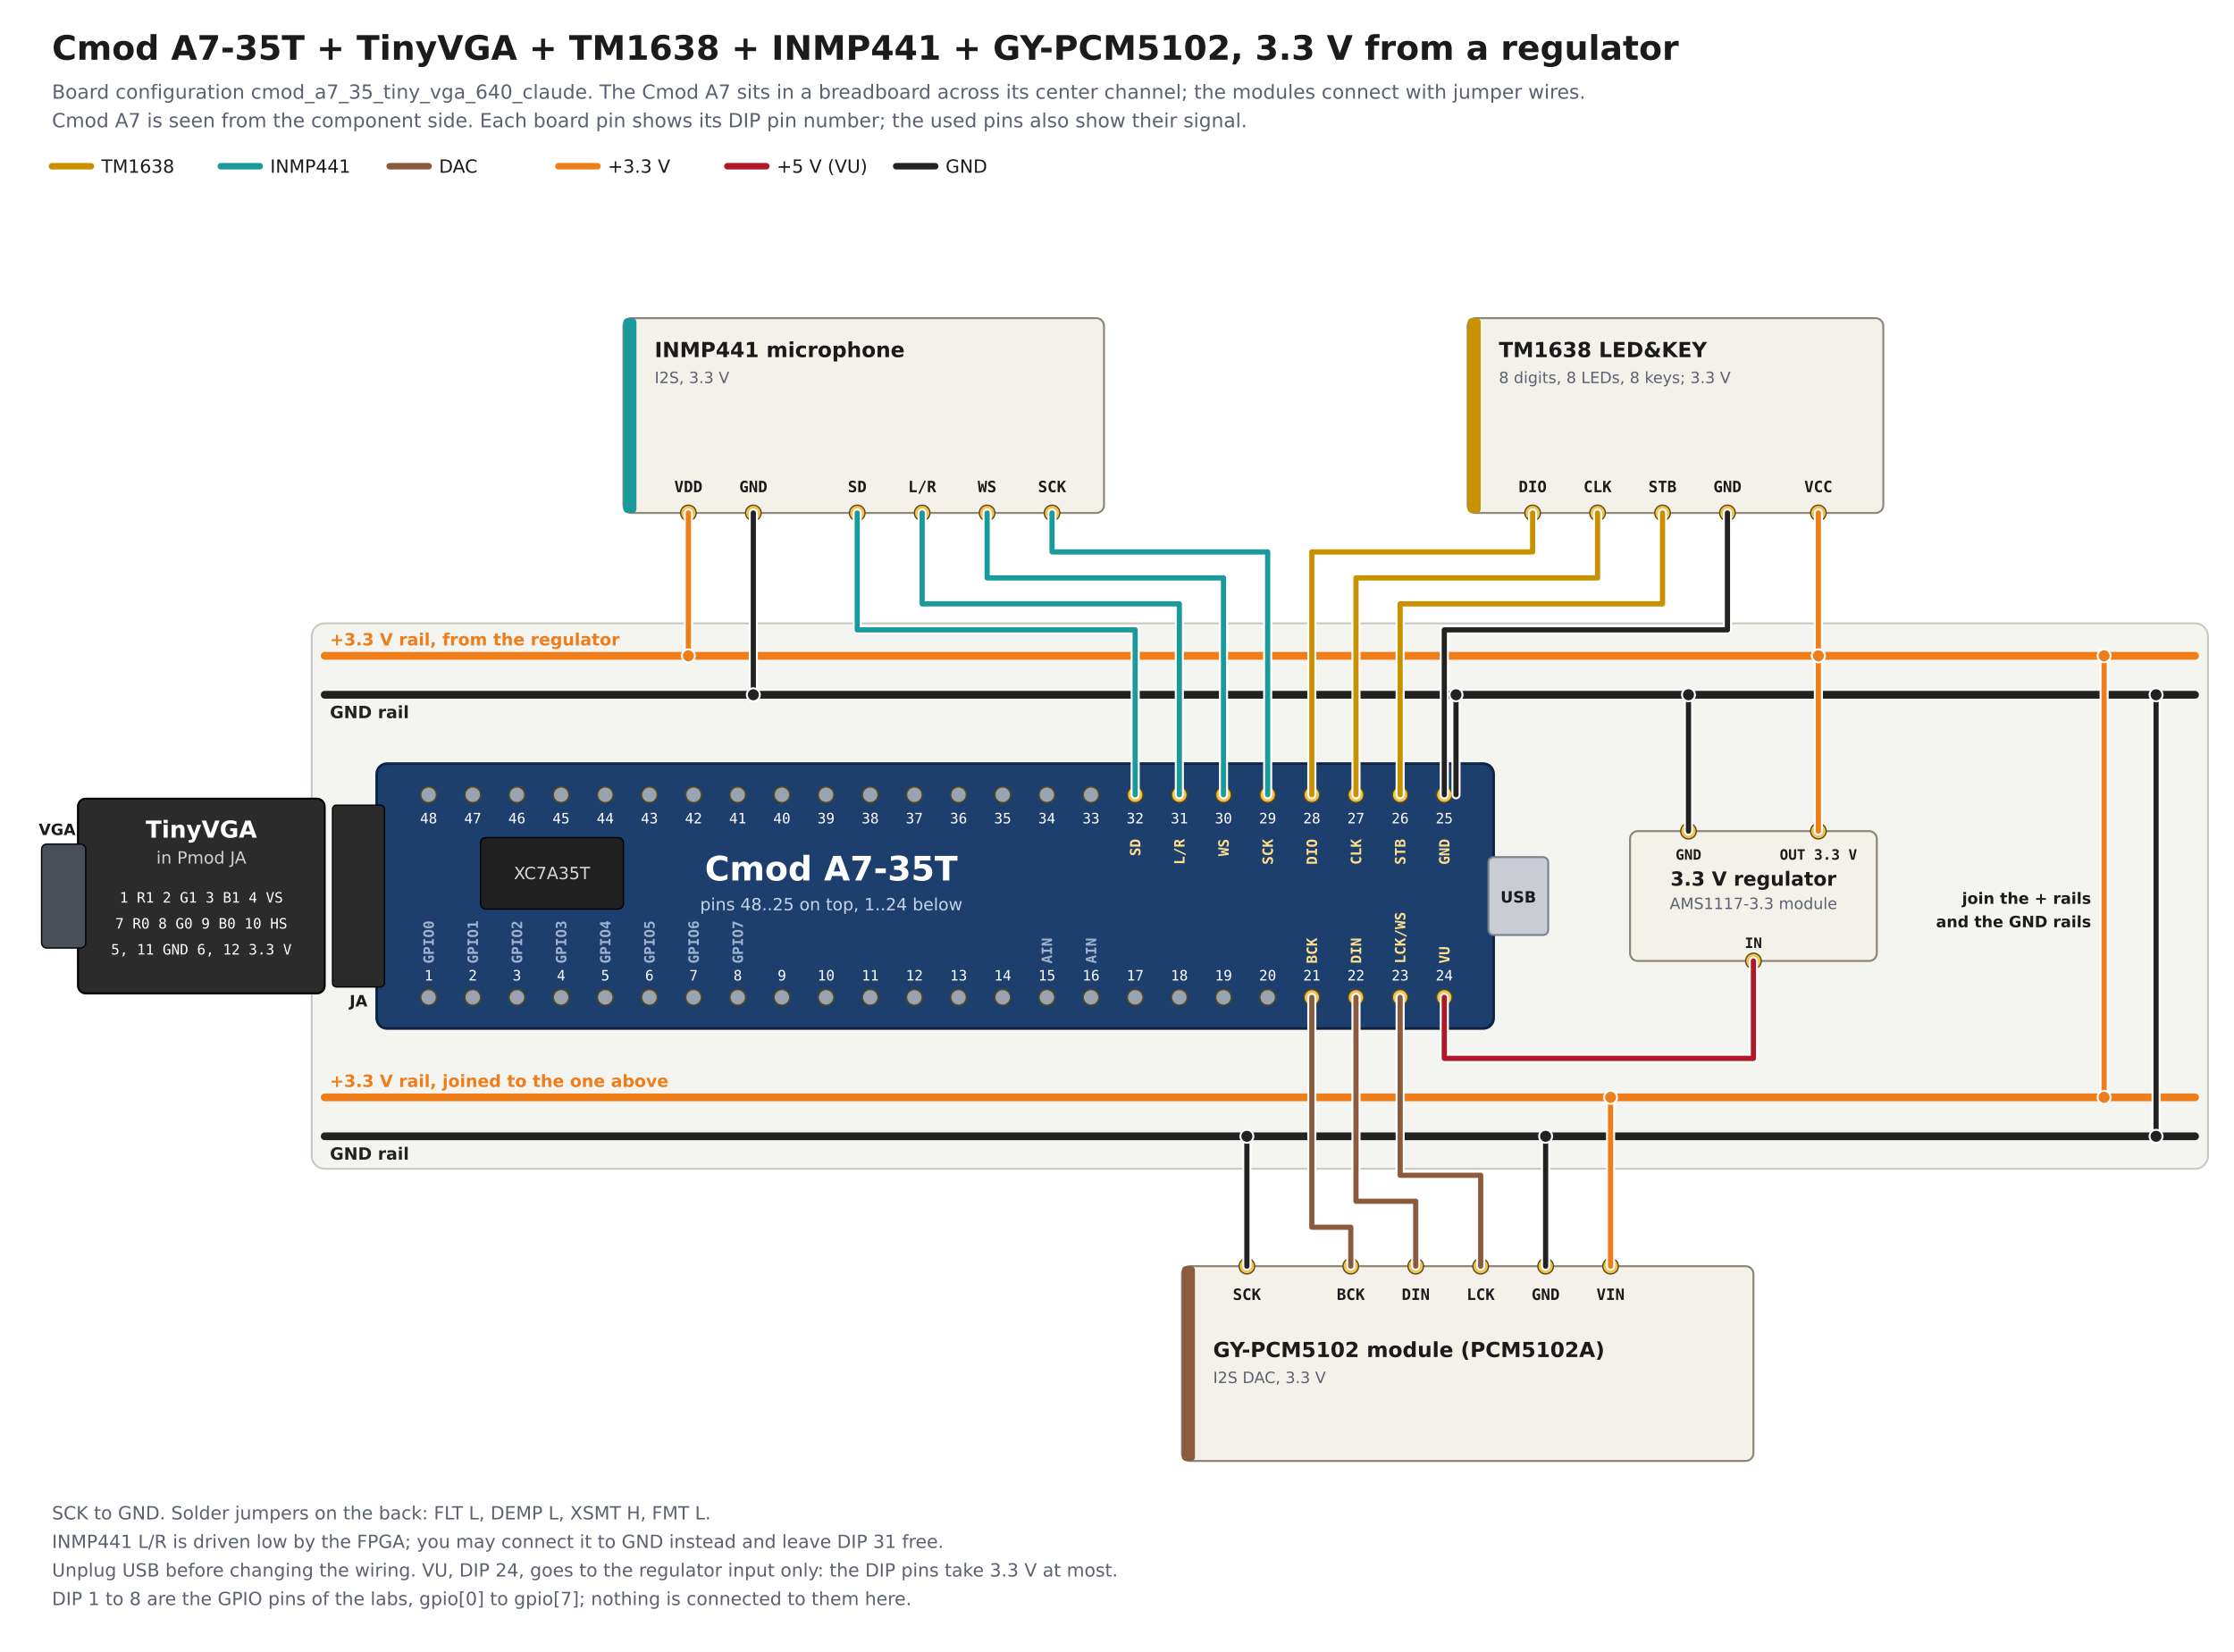
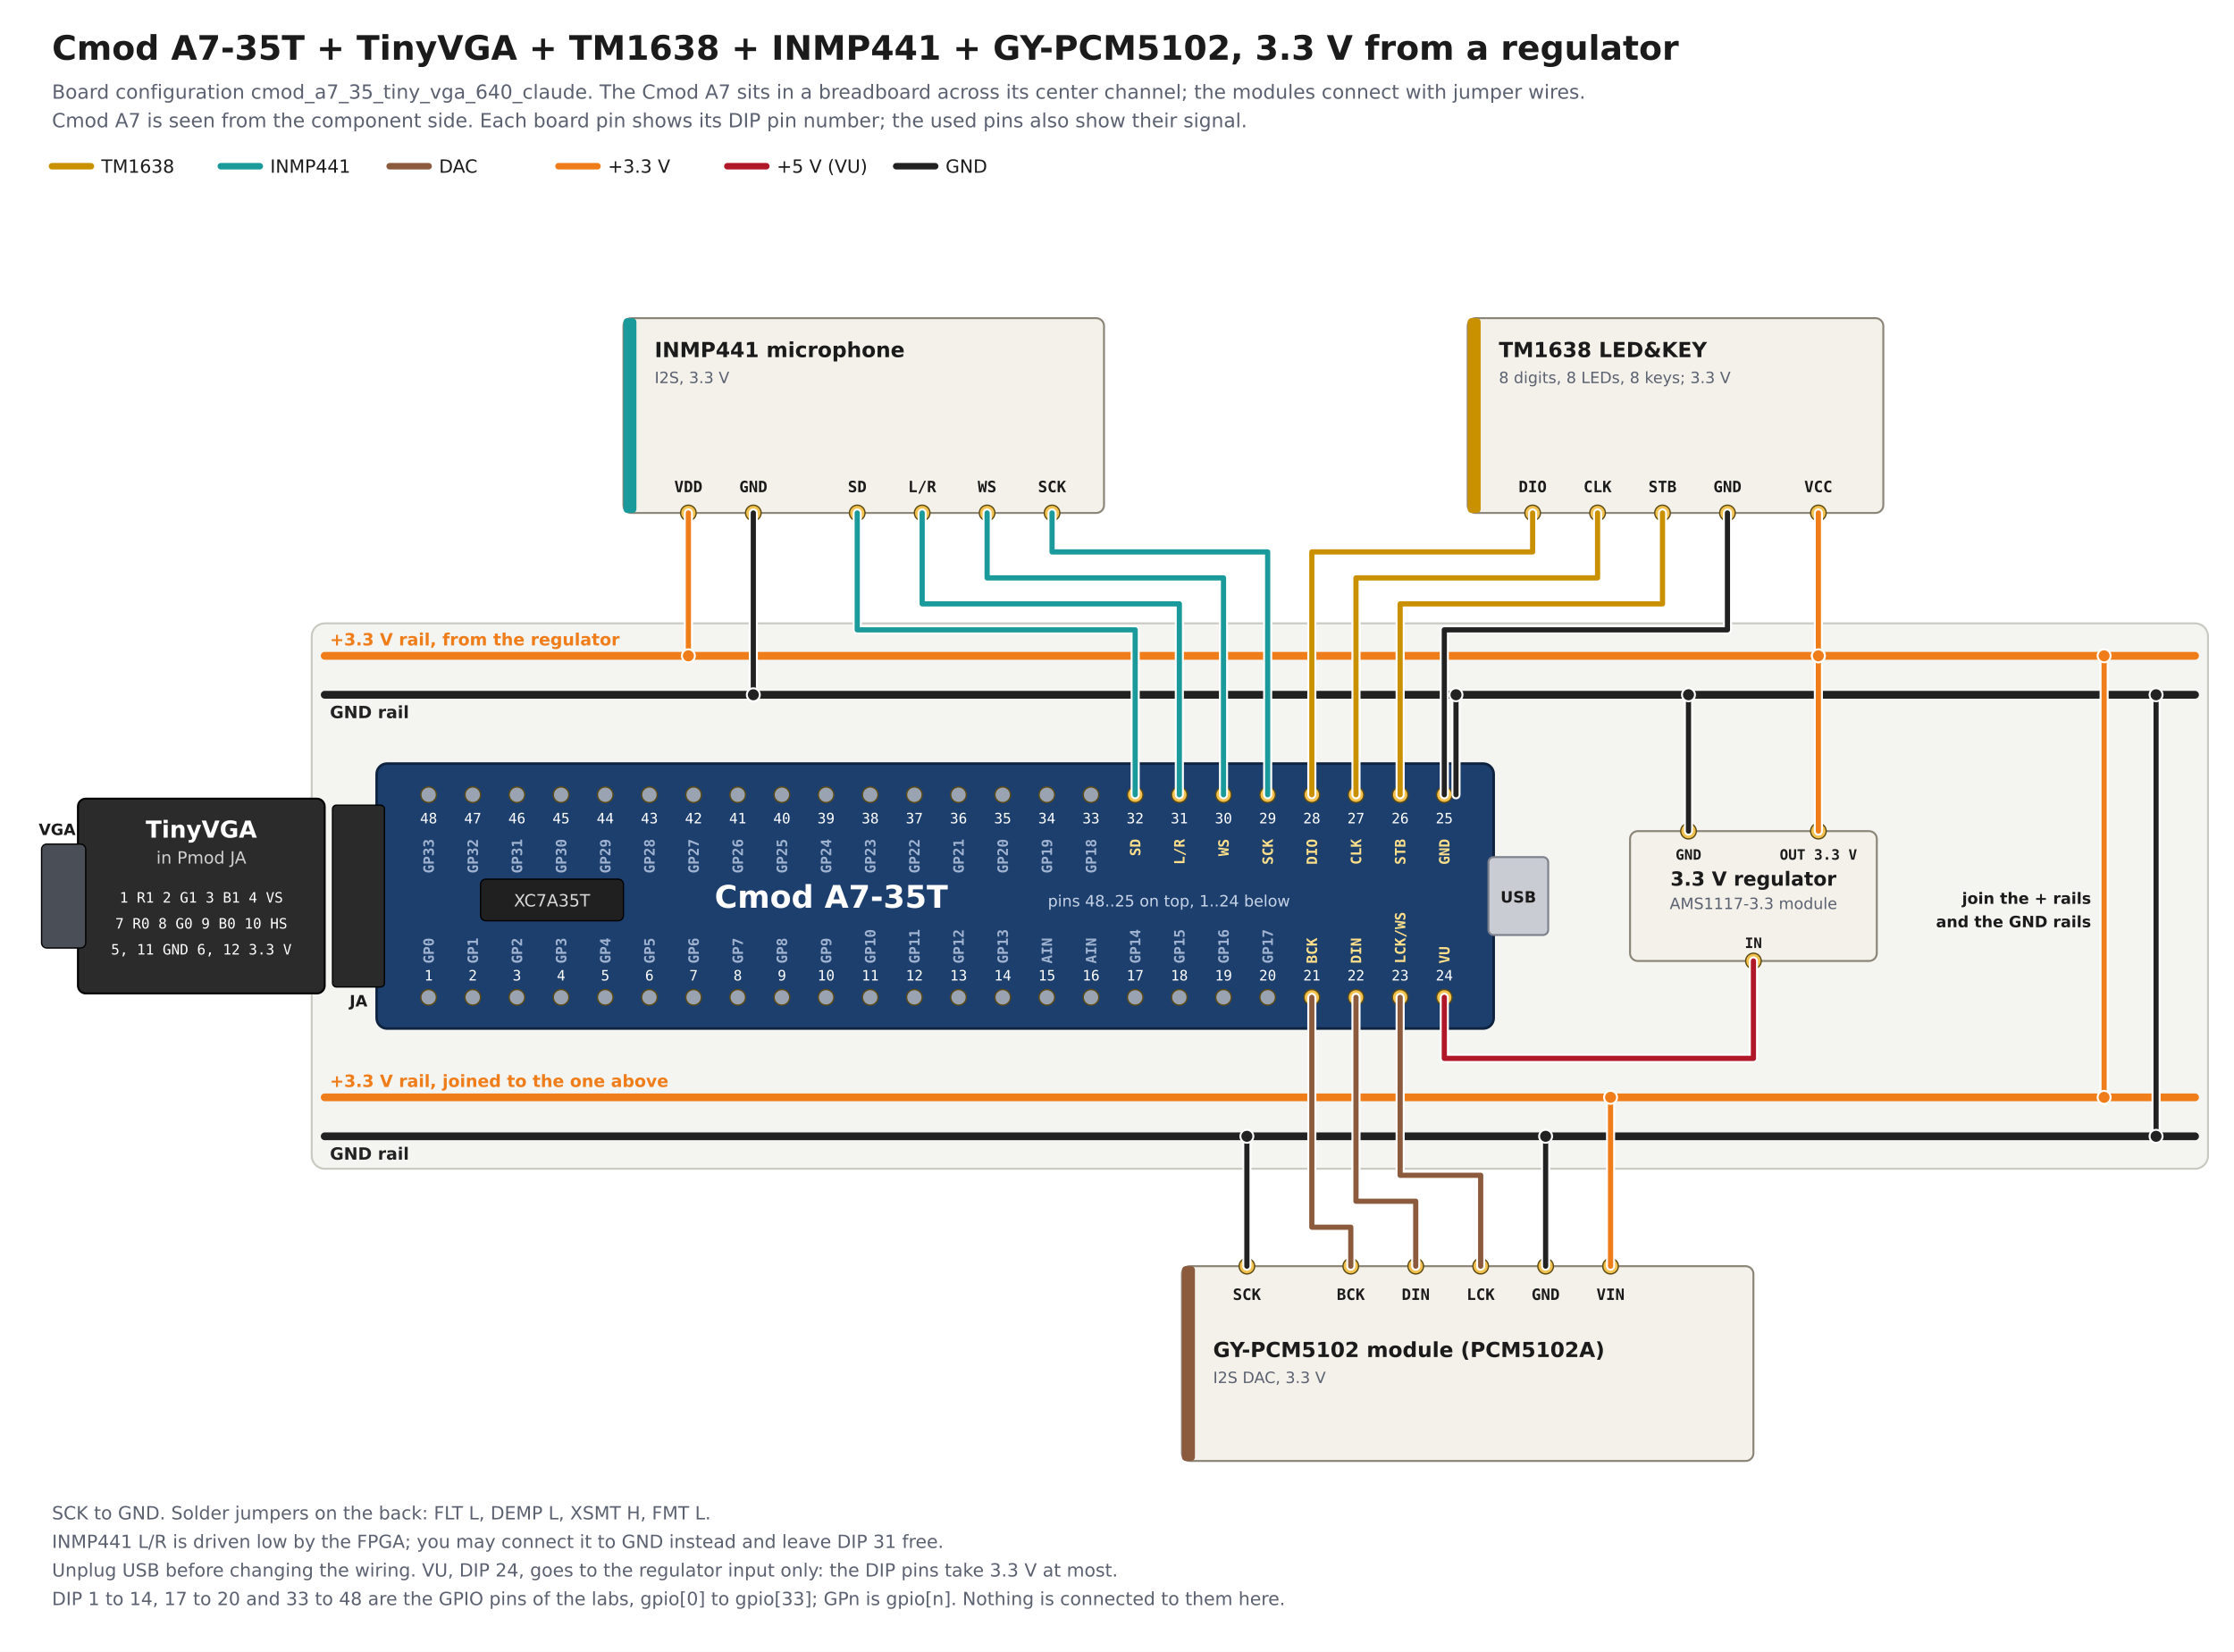
<svg xmlns="http://www.w3.org/2000/svg" width="1720" height="1272" viewBox="0 0 1720 1272">
  <rect width="1720" height="1272" fill="#ffffff" />
  <text x="40" y="46" font-family="DejaVu Sans, Liberation Sans, Arial, sans-serif" font-size="26" font-weight="bold" fill="#1b1b1b" text-anchor="start">Cmod A7-35T + TinyVGA + TM1638 + INMP441 + GY-PCM5102, 3.3 V from a regulator</text>
  <text x="40" y="76" font-family="DejaVu Sans, Liberation Sans, Arial, sans-serif" font-size="15" font-weight="normal" fill="#5b6170" text-anchor="start">Board configuration cmod_a7_35_tiny_vga_640_claude. The Cmod A7 sits in a breadboard across its center channel; the modules connect with jumper wires.</text>
  <text x="40" y="98" font-family="DejaVu Sans, Liberation Sans, Arial, sans-serif" font-size="15" font-weight="normal" fill="#5b6170" text-anchor="start">Cmod A7 is seen from the component side. Each board pin shows its DIP pin number; the used pins also show their signal.</text>
  <line x1="40" y1="128" x2="70" y2="128" stroke="#c99100" stroke-width="5" stroke-linecap="round" />
  <text x="78" y="133" font-family="DejaVu Sans, Liberation Sans, Arial, sans-serif" font-size="14" font-weight="normal" fill="#1b1b1b" text-anchor="start">TM1638</text>
  <line x1="170" y1="128" x2="200" y2="128" stroke="#1a9a9a" stroke-width="5" stroke-linecap="round" />
  <text x="208" y="133" font-family="DejaVu Sans, Liberation Sans, Arial, sans-serif" font-size="14" font-weight="normal" fill="#1b1b1b" text-anchor="start">INMP441</text>
  <line x1="300" y1="128" x2="330" y2="128" stroke="#8c5a3c" stroke-width="5" stroke-linecap="round" />
  <text x="338" y="133" font-family="DejaVu Sans, Liberation Sans, Arial, sans-serif" font-size="14" font-weight="normal" fill="#1b1b1b" text-anchor="start">DAC</text>
  <line x1="430" y1="128" x2="460" y2="128" stroke="#ef7d1a" stroke-width="5" stroke-linecap="round" />
  <text x="468" y="133" font-family="DejaVu Sans, Liberation Sans, Arial, sans-serif" font-size="14" font-weight="normal" fill="#1b1b1b" text-anchor="start">+3.3 V</text>
  <line x1="560" y1="128" x2="590" y2="128" stroke="#b0182a" stroke-width="5" stroke-linecap="round" />
  <text x="598" y="133" font-family="DejaVu Sans, Liberation Sans, Arial, sans-serif" font-size="14" font-weight="normal" fill="#1b1b1b" text-anchor="start">+5 V (VU)</text>
  <line x1="690" y1="128" x2="720" y2="128" stroke="#222222" stroke-width="5" stroke-linecap="round" />
  <text x="728" y="133" font-family="DejaVu Sans, Liberation Sans, Arial, sans-serif" font-size="14" font-weight="normal" fill="#1b1b1b" text-anchor="start">GND</text>
  <g transform="translate(0 0)">
    <rect x="240" y="480" width="1460" height="420" rx="10" fill="#f4f4f1" stroke="#c9c9c2" stroke-width="1.5" />
    <text x="254" y="497" font-family="DejaVu Sans, Liberation Sans, Arial, sans-serif" font-size="13" font-weight="bold" fill="#ef7d1a" text-anchor="start">+3.3 V rail, from the regulator</text>
    <text x="254" y="553" font-family="DejaVu Sans, Liberation Sans, Arial, sans-serif" font-size="13" font-weight="bold" fill="#222222" text-anchor="start">GND rail</text>
    <text x="254" y="837" font-family="DejaVu Sans, Liberation Sans, Arial, sans-serif" font-size="13" font-weight="bold" fill="#ef7d1a" text-anchor="start">+3.3 V rail, joined to the one above</text>
    <text x="254" y="893" font-family="DejaVu Sans, Liberation Sans, Arial, sans-serif" font-size="13" font-weight="bold" fill="#222222" text-anchor="start">GND rail</text>
    <line x1="250" y1="505" x2="1690" y2="505" stroke="#ef7d1a" stroke-width="6" stroke-linecap="round" />
    <line x1="250" y1="535" x2="1690" y2="535" stroke="#222222" stroke-width="6" stroke-linecap="round" />
    <line x1="250" y1="845" x2="1690" y2="845" stroke="#ef7d1a" stroke-width="6" stroke-linecap="round" />
    <line x1="250" y1="875" x2="1690" y2="875" stroke="#222222" stroke-width="6" stroke-linecap="round" />
    <rect x="290" y="588" width="860" height="204" rx="8" fill="#1d3f6e" stroke="#0e2340" stroke-width="2" />
    <rect x="1146" y="660" width="46" height="60" rx="4" fill="#c9ccd2" stroke="#7d828c" stroke-width="1.5" />
    <text x="1169" y="695" font-family="DejaVu Sans, Liberation Sans, Arial, sans-serif" font-size="12" font-weight="bold" fill="#1b1b1b" text-anchor="middle">USB</text>
-     <rect x="370" y="645" width="110" height="55" rx="4" fill="#202020" stroke="#000000" stroke-width="1" />
-     <text x="425" y="677" font-family="DejaVu Sans, Liberation Sans, Arial, sans-serif" font-size="13" font-weight="normal" fill="#d8d8d8" text-anchor="middle">XC7A35T</text>
-     <text x="640" y="678" font-family="DejaVu Sans, Liberation Sans, Arial, sans-serif" font-size="26" font-weight="bold" fill="#ffffff" text-anchor="middle">Cmod A7-35T</text>
-     <text x="640" y="701" font-family="DejaVu Sans, Liberation Sans, Arial, sans-serif" font-size="13" font-weight="normal" fill="#c7d3e6" text-anchor="middle">pins 48..25 on top, 1..24 below</text>
+     <rect x="370" y="677" width="110" height="32" rx="4" fill="#202020" stroke="#000000" stroke-width="1" />
+     <text x="425" y="698" font-family="DejaVu Sans, Liberation Sans, Arial, sans-serif" font-size="13" font-weight="normal" fill="#d8d8d8" text-anchor="middle">XC7A35T</text>
+     <text x="640" y="699" font-family="DejaVu Sans, Liberation Sans, Arial, sans-serif" font-size="24" font-weight="bold" fill="#ffffff" text-anchor="middle">Cmod A7-35T</text>
+     <text x="900" y="698" font-family="DejaVu Sans, Liberation Sans, Arial, sans-serif" font-size="12" font-weight="normal" fill="#c7d3e6" text-anchor="middle">pins 48..25 on top, 1..24 below</text>
    <circle cx="330" cy="768" r="6" fill="#9aa3b2" stroke="#5c4a12" stroke-width="1" />
    <text x="330" y="755" font-family="DejaVu Sans Mono, Liberation Mono, monospace" font-size="11" font-weight="normal" fill="#ffffff" text-anchor="middle">1</text>
-     <text x="334" y="742" font-family="DejaVu Sans Mono, Liberation Mono, monospace" font-size="11" font-weight="bold" fill="#9fb2cf" text-anchor="start" transform="rotate(-90 334 742)">GPIO0</text>
+     <text x="334" y="742" font-family="DejaVu Sans Mono, Liberation Mono, monospace" font-size="11" font-weight="bold" fill="#9fb2cf" text-anchor="start" transform="rotate(-90 334 742)">GP0</text>
    <circle cx="364" cy="768" r="6" fill="#9aa3b2" stroke="#5c4a12" stroke-width="1" />
    <text x="364" y="755" font-family="DejaVu Sans Mono, Liberation Mono, monospace" font-size="11" font-weight="normal" fill="#ffffff" text-anchor="middle">2</text>
-     <text x="368" y="742" font-family="DejaVu Sans Mono, Liberation Mono, monospace" font-size="11" font-weight="bold" fill="#9fb2cf" text-anchor="start" transform="rotate(-90 368 742)">GPIO1</text>
+     <text x="368" y="742" font-family="DejaVu Sans Mono, Liberation Mono, monospace" font-size="11" font-weight="bold" fill="#9fb2cf" text-anchor="start" transform="rotate(-90 368 742)">GP1</text>
    <circle cx="398" cy="768" r="6" fill="#9aa3b2" stroke="#5c4a12" stroke-width="1" />
    <text x="398" y="755" font-family="DejaVu Sans Mono, Liberation Mono, monospace" font-size="11" font-weight="normal" fill="#ffffff" text-anchor="middle">3</text>
-     <text x="402" y="742" font-family="DejaVu Sans Mono, Liberation Mono, monospace" font-size="11" font-weight="bold" fill="#9fb2cf" text-anchor="start" transform="rotate(-90 402 742)">GPIO2</text>
+     <text x="402" y="742" font-family="DejaVu Sans Mono, Liberation Mono, monospace" font-size="11" font-weight="bold" fill="#9fb2cf" text-anchor="start" transform="rotate(-90 402 742)">GP2</text>
    <circle cx="432" cy="768" r="6" fill="#9aa3b2" stroke="#5c4a12" stroke-width="1" />
    <text x="432" y="755" font-family="DejaVu Sans Mono, Liberation Mono, monospace" font-size="11" font-weight="normal" fill="#ffffff" text-anchor="middle">4</text>
-     <text x="436" y="742" font-family="DejaVu Sans Mono, Liberation Mono, monospace" font-size="11" font-weight="bold" fill="#9fb2cf" text-anchor="start" transform="rotate(-90 436 742)">GPIO3</text>
+     <text x="436" y="742" font-family="DejaVu Sans Mono, Liberation Mono, monospace" font-size="11" font-weight="bold" fill="#9fb2cf" text-anchor="start" transform="rotate(-90 436 742)">GP3</text>
    <circle cx="466" cy="768" r="6" fill="#9aa3b2" stroke="#5c4a12" stroke-width="1" />
    <text x="466" y="755" font-family="DejaVu Sans Mono, Liberation Mono, monospace" font-size="11" font-weight="normal" fill="#ffffff" text-anchor="middle">5</text>
-     <text x="470" y="742" font-family="DejaVu Sans Mono, Liberation Mono, monospace" font-size="11" font-weight="bold" fill="#9fb2cf" text-anchor="start" transform="rotate(-90 470 742)">GPIO4</text>
+     <text x="470" y="742" font-family="DejaVu Sans Mono, Liberation Mono, monospace" font-size="11" font-weight="bold" fill="#9fb2cf" text-anchor="start" transform="rotate(-90 470 742)">GP4</text>
    <circle cx="500" cy="768" r="6" fill="#9aa3b2" stroke="#5c4a12" stroke-width="1" />
    <text x="500" y="755" font-family="DejaVu Sans Mono, Liberation Mono, monospace" font-size="11" font-weight="normal" fill="#ffffff" text-anchor="middle">6</text>
-     <text x="504" y="742" font-family="DejaVu Sans Mono, Liberation Mono, monospace" font-size="11" font-weight="bold" fill="#9fb2cf" text-anchor="start" transform="rotate(-90 504 742)">GPIO5</text>
+     <text x="504" y="742" font-family="DejaVu Sans Mono, Liberation Mono, monospace" font-size="11" font-weight="bold" fill="#9fb2cf" text-anchor="start" transform="rotate(-90 504 742)">GP5</text>
    <circle cx="534" cy="768" r="6" fill="#9aa3b2" stroke="#5c4a12" stroke-width="1" />
    <text x="534" y="755" font-family="DejaVu Sans Mono, Liberation Mono, monospace" font-size="11" font-weight="normal" fill="#ffffff" text-anchor="middle">7</text>
-     <text x="538" y="742" font-family="DejaVu Sans Mono, Liberation Mono, monospace" font-size="11" font-weight="bold" fill="#9fb2cf" text-anchor="start" transform="rotate(-90 538 742)">GPIO6</text>
+     <text x="538" y="742" font-family="DejaVu Sans Mono, Liberation Mono, monospace" font-size="11" font-weight="bold" fill="#9fb2cf" text-anchor="start" transform="rotate(-90 538 742)">GP6</text>
    <circle cx="568" cy="768" r="6" fill="#9aa3b2" stroke="#5c4a12" stroke-width="1" />
    <text x="568" y="755" font-family="DejaVu Sans Mono, Liberation Mono, monospace" font-size="11" font-weight="normal" fill="#ffffff" text-anchor="middle">8</text>
-     <text x="572" y="742" font-family="DejaVu Sans Mono, Liberation Mono, monospace" font-size="11" font-weight="bold" fill="#9fb2cf" text-anchor="start" transform="rotate(-90 572 742)">GPIO7</text>
+     <text x="572" y="742" font-family="DejaVu Sans Mono, Liberation Mono, monospace" font-size="11" font-weight="bold" fill="#9fb2cf" text-anchor="start" transform="rotate(-90 572 742)">GP7</text>
    <circle cx="602" cy="768" r="6" fill="#9aa3b2" stroke="#5c4a12" stroke-width="1" />
    <text x="602" y="755" font-family="DejaVu Sans Mono, Liberation Mono, monospace" font-size="11" font-weight="normal" fill="#ffffff" text-anchor="middle">9</text>
+     <text x="606" y="742" font-family="DejaVu Sans Mono, Liberation Mono, monospace" font-size="11" font-weight="bold" fill="#9fb2cf" text-anchor="start" transform="rotate(-90 606 742)">GP8</text>
    <circle cx="636" cy="768" r="6" fill="#9aa3b2" stroke="#5c4a12" stroke-width="1" />
    <text x="636" y="755" font-family="DejaVu Sans Mono, Liberation Mono, monospace" font-size="11" font-weight="normal" fill="#ffffff" text-anchor="middle">10</text>
+     <text x="640" y="742" font-family="DejaVu Sans Mono, Liberation Mono, monospace" font-size="11" font-weight="bold" fill="#9fb2cf" text-anchor="start" transform="rotate(-90 640 742)">GP9</text>
    <circle cx="670" cy="768" r="6" fill="#9aa3b2" stroke="#5c4a12" stroke-width="1" />
    <text x="670" y="755" font-family="DejaVu Sans Mono, Liberation Mono, monospace" font-size="11" font-weight="normal" fill="#ffffff" text-anchor="middle">11</text>
+     <text x="674" y="742" font-family="DejaVu Sans Mono, Liberation Mono, monospace" font-size="11" font-weight="bold" fill="#9fb2cf" text-anchor="start" transform="rotate(-90 674 742)">GP10</text>
    <circle cx="704" cy="768" r="6" fill="#9aa3b2" stroke="#5c4a12" stroke-width="1" />
    <text x="704" y="755" font-family="DejaVu Sans Mono, Liberation Mono, monospace" font-size="11" font-weight="normal" fill="#ffffff" text-anchor="middle">12</text>
+     <text x="708" y="742" font-family="DejaVu Sans Mono, Liberation Mono, monospace" font-size="11" font-weight="bold" fill="#9fb2cf" text-anchor="start" transform="rotate(-90 708 742)">GP11</text>
    <circle cx="738" cy="768" r="6" fill="#9aa3b2" stroke="#5c4a12" stroke-width="1" />
    <text x="738" y="755" font-family="DejaVu Sans Mono, Liberation Mono, monospace" font-size="11" font-weight="normal" fill="#ffffff" text-anchor="middle">13</text>
+     <text x="742" y="742" font-family="DejaVu Sans Mono, Liberation Mono, monospace" font-size="11" font-weight="bold" fill="#9fb2cf" text-anchor="start" transform="rotate(-90 742 742)">GP12</text>
    <circle cx="772" cy="768" r="6" fill="#9aa3b2" stroke="#5c4a12" stroke-width="1" />
    <text x="772" y="755" font-family="DejaVu Sans Mono, Liberation Mono, monospace" font-size="11" font-weight="normal" fill="#ffffff" text-anchor="middle">14</text>
+     <text x="776" y="742" font-family="DejaVu Sans Mono, Liberation Mono, monospace" font-size="11" font-weight="bold" fill="#9fb2cf" text-anchor="start" transform="rotate(-90 776 742)">GP13</text>
    <circle cx="806" cy="768" r="6" fill="#9aa3b2" stroke="#5c4a12" stroke-width="1" />
    <text x="806" y="755" font-family="DejaVu Sans Mono, Liberation Mono, monospace" font-size="11" font-weight="normal" fill="#ffffff" text-anchor="middle">15</text>
    <text x="810" y="742" font-family="DejaVu Sans Mono, Liberation Mono, monospace" font-size="11" font-weight="bold" fill="#9fb2cf" text-anchor="start" transform="rotate(-90 810 742)">AIN</text>
    <circle cx="840" cy="768" r="6" fill="#9aa3b2" stroke="#5c4a12" stroke-width="1" />
    <text x="840" y="755" font-family="DejaVu Sans Mono, Liberation Mono, monospace" font-size="11" font-weight="normal" fill="#ffffff" text-anchor="middle">16</text>
    <text x="844" y="742" font-family="DejaVu Sans Mono, Liberation Mono, monospace" font-size="11" font-weight="bold" fill="#9fb2cf" text-anchor="start" transform="rotate(-90 844 742)">AIN</text>
    <circle cx="874" cy="768" r="6" fill="#9aa3b2" stroke="#5c4a12" stroke-width="1" />
    <text x="874" y="755" font-family="DejaVu Sans Mono, Liberation Mono, monospace" font-size="11" font-weight="normal" fill="#ffffff" text-anchor="middle">17</text>
+     <text x="878" y="742" font-family="DejaVu Sans Mono, Liberation Mono, monospace" font-size="11" font-weight="bold" fill="#9fb2cf" text-anchor="start" transform="rotate(-90 878 742)">GP14</text>
    <circle cx="908" cy="768" r="6" fill="#9aa3b2" stroke="#5c4a12" stroke-width="1" />
    <text x="908" y="755" font-family="DejaVu Sans Mono, Liberation Mono, monospace" font-size="11" font-weight="normal" fill="#ffffff" text-anchor="middle">18</text>
+     <text x="912" y="742" font-family="DejaVu Sans Mono, Liberation Mono, monospace" font-size="11" font-weight="bold" fill="#9fb2cf" text-anchor="start" transform="rotate(-90 912 742)">GP15</text>
    <circle cx="942" cy="768" r="6" fill="#9aa3b2" stroke="#5c4a12" stroke-width="1" />
    <text x="942" y="755" font-family="DejaVu Sans Mono, Liberation Mono, monospace" font-size="11" font-weight="normal" fill="#ffffff" text-anchor="middle">19</text>
+     <text x="946" y="742" font-family="DejaVu Sans Mono, Liberation Mono, monospace" font-size="11" font-weight="bold" fill="#9fb2cf" text-anchor="start" transform="rotate(-90 946 742)">GP16</text>
    <circle cx="976" cy="768" r="6" fill="#9aa3b2" stroke="#5c4a12" stroke-width="1" />
    <text x="976" y="755" font-family="DejaVu Sans Mono, Liberation Mono, monospace" font-size="11" font-weight="normal" fill="#ffffff" text-anchor="middle">20</text>
+     <text x="980" y="742" font-family="DejaVu Sans Mono, Liberation Mono, monospace" font-size="11" font-weight="bold" fill="#9fb2cf" text-anchor="start" transform="rotate(-90 980 742)">GP17</text>
    <circle cx="1010" cy="768" r="6" fill="#f2c14e" stroke="#5c4a12" stroke-width="1" />
    <text x="1010" y="755" font-family="DejaVu Sans Mono, Liberation Mono, monospace" font-size="11" font-weight="normal" fill="#ffffff" text-anchor="middle">21</text>
    <text x="1014" y="742" font-family="DejaVu Sans Mono, Liberation Mono, monospace" font-size="11" font-weight="bold" fill="#ffe08a" text-anchor="start" transform="rotate(-90 1014 742)">BCK</text>
    <circle cx="1044" cy="768" r="6" fill="#f2c14e" stroke="#5c4a12" stroke-width="1" />
    <text x="1044" y="755" font-family="DejaVu Sans Mono, Liberation Mono, monospace" font-size="11" font-weight="normal" fill="#ffffff" text-anchor="middle">22</text>
    <text x="1048" y="742" font-family="DejaVu Sans Mono, Liberation Mono, monospace" font-size="11" font-weight="bold" fill="#ffe08a" text-anchor="start" transform="rotate(-90 1048 742)">DIN</text>
    <circle cx="1078" cy="768" r="6" fill="#f2c14e" stroke="#5c4a12" stroke-width="1" />
    <text x="1078" y="755" font-family="DejaVu Sans Mono, Liberation Mono, monospace" font-size="11" font-weight="normal" fill="#ffffff" text-anchor="middle">23</text>
    <text x="1082" y="742" font-family="DejaVu Sans Mono, Liberation Mono, monospace" font-size="11" font-weight="bold" fill="#ffe08a" text-anchor="start" transform="rotate(-90 1082 742)">LCK/WS</text>
    <circle cx="1112" cy="768" r="6" fill="#f2c14e" stroke="#5c4a12" stroke-width="1" />
    <text x="1112" y="755" font-family="DejaVu Sans Mono, Liberation Mono, monospace" font-size="11" font-weight="normal" fill="#ffffff" text-anchor="middle">24</text>
    <text x="1116" y="742" font-family="DejaVu Sans Mono, Liberation Mono, monospace" font-size="11" font-weight="bold" fill="#ffe08a" text-anchor="start" transform="rotate(-90 1116 742)">VU</text>
    <circle cx="1112" cy="612" r="6" fill="#f2c14e" stroke="#5c4a12" stroke-width="1" />
    <text x="1112" y="634" font-family="DejaVu Sans Mono, Liberation Mono, monospace" font-size="11" font-weight="normal" fill="#ffffff" text-anchor="middle">25</text>
    <text x="1116" y="646" font-family="DejaVu Sans Mono, Liberation Mono, monospace" font-size="11" font-weight="bold" fill="#ffe08a" text-anchor="end" transform="rotate(-90 1116 646)">GND</text>
    <circle cx="1078" cy="612" r="6" fill="#f2c14e" stroke="#5c4a12" stroke-width="1" />
    <text x="1078" y="634" font-family="DejaVu Sans Mono, Liberation Mono, monospace" font-size="11" font-weight="normal" fill="#ffffff" text-anchor="middle">26</text>
    <text x="1082" y="646" font-family="DejaVu Sans Mono, Liberation Mono, monospace" font-size="11" font-weight="bold" fill="#ffe08a" text-anchor="end" transform="rotate(-90 1082 646)">STB</text>
    <circle cx="1044" cy="612" r="6" fill="#f2c14e" stroke="#5c4a12" stroke-width="1" />
    <text x="1044" y="634" font-family="DejaVu Sans Mono, Liberation Mono, monospace" font-size="11" font-weight="normal" fill="#ffffff" text-anchor="middle">27</text>
    <text x="1048" y="646" font-family="DejaVu Sans Mono, Liberation Mono, monospace" font-size="11" font-weight="bold" fill="#ffe08a" text-anchor="end" transform="rotate(-90 1048 646)">CLK</text>
    <circle cx="1010" cy="612" r="6" fill="#f2c14e" stroke="#5c4a12" stroke-width="1" />
    <text x="1010" y="634" font-family="DejaVu Sans Mono, Liberation Mono, monospace" font-size="11" font-weight="normal" fill="#ffffff" text-anchor="middle">28</text>
    <text x="1014" y="646" font-family="DejaVu Sans Mono, Liberation Mono, monospace" font-size="11" font-weight="bold" fill="#ffe08a" text-anchor="end" transform="rotate(-90 1014 646)">DIO</text>
    <circle cx="976" cy="612" r="6" fill="#f2c14e" stroke="#5c4a12" stroke-width="1" />
    <text x="976" y="634" font-family="DejaVu Sans Mono, Liberation Mono, monospace" font-size="11" font-weight="normal" fill="#ffffff" text-anchor="middle">29</text>
    <text x="980" y="646" font-family="DejaVu Sans Mono, Liberation Mono, monospace" font-size="11" font-weight="bold" fill="#ffe08a" text-anchor="end" transform="rotate(-90 980 646)">SCK</text>
    <circle cx="942" cy="612" r="6" fill="#f2c14e" stroke="#5c4a12" stroke-width="1" />
    <text x="942" y="634" font-family="DejaVu Sans Mono, Liberation Mono, monospace" font-size="11" font-weight="normal" fill="#ffffff" text-anchor="middle">30</text>
    <text x="946" y="646" font-family="DejaVu Sans Mono, Liberation Mono, monospace" font-size="11" font-weight="bold" fill="#ffe08a" text-anchor="end" transform="rotate(-90 946 646)">WS</text>
    <circle cx="908" cy="612" r="6" fill="#f2c14e" stroke="#5c4a12" stroke-width="1" />
    <text x="908" y="634" font-family="DejaVu Sans Mono, Liberation Mono, monospace" font-size="11" font-weight="normal" fill="#ffffff" text-anchor="middle">31</text>
    <text x="912" y="646" font-family="DejaVu Sans Mono, Liberation Mono, monospace" font-size="11" font-weight="bold" fill="#ffe08a" text-anchor="end" transform="rotate(-90 912 646)">L/R</text>
    <circle cx="874" cy="612" r="6" fill="#f2c14e" stroke="#5c4a12" stroke-width="1" />
    <text x="874" y="634" font-family="DejaVu Sans Mono, Liberation Mono, monospace" font-size="11" font-weight="normal" fill="#ffffff" text-anchor="middle">32</text>
    <text x="878" y="646" font-family="DejaVu Sans Mono, Liberation Mono, monospace" font-size="11" font-weight="bold" fill="#ffe08a" text-anchor="end" transform="rotate(-90 878 646)">SD</text>
    <circle cx="840" cy="612" r="6" fill="#9aa3b2" stroke="#5c4a12" stroke-width="1" />
    <text x="840" y="634" font-family="DejaVu Sans Mono, Liberation Mono, monospace" font-size="11" font-weight="normal" fill="#ffffff" text-anchor="middle">33</text>
+     <text x="844" y="646" font-family="DejaVu Sans Mono, Liberation Mono, monospace" font-size="11" font-weight="bold" fill="#9fb2cf" text-anchor="end" transform="rotate(-90 844 646)">GP18</text>
    <circle cx="806" cy="612" r="6" fill="#9aa3b2" stroke="#5c4a12" stroke-width="1" />
    <text x="806" y="634" font-family="DejaVu Sans Mono, Liberation Mono, monospace" font-size="11" font-weight="normal" fill="#ffffff" text-anchor="middle">34</text>
+     <text x="810" y="646" font-family="DejaVu Sans Mono, Liberation Mono, monospace" font-size="11" font-weight="bold" fill="#9fb2cf" text-anchor="end" transform="rotate(-90 810 646)">GP19</text>
    <circle cx="772" cy="612" r="6" fill="#9aa3b2" stroke="#5c4a12" stroke-width="1" />
    <text x="772" y="634" font-family="DejaVu Sans Mono, Liberation Mono, monospace" font-size="11" font-weight="normal" fill="#ffffff" text-anchor="middle">35</text>
+     <text x="776" y="646" font-family="DejaVu Sans Mono, Liberation Mono, monospace" font-size="11" font-weight="bold" fill="#9fb2cf" text-anchor="end" transform="rotate(-90 776 646)">GP20</text>
    <circle cx="738" cy="612" r="6" fill="#9aa3b2" stroke="#5c4a12" stroke-width="1" />
    <text x="738" y="634" font-family="DejaVu Sans Mono, Liberation Mono, monospace" font-size="11" font-weight="normal" fill="#ffffff" text-anchor="middle">36</text>
+     <text x="742" y="646" font-family="DejaVu Sans Mono, Liberation Mono, monospace" font-size="11" font-weight="bold" fill="#9fb2cf" text-anchor="end" transform="rotate(-90 742 646)">GP21</text>
    <circle cx="704" cy="612" r="6" fill="#9aa3b2" stroke="#5c4a12" stroke-width="1" />
    <text x="704" y="634" font-family="DejaVu Sans Mono, Liberation Mono, monospace" font-size="11" font-weight="normal" fill="#ffffff" text-anchor="middle">37</text>
+     <text x="708" y="646" font-family="DejaVu Sans Mono, Liberation Mono, monospace" font-size="11" font-weight="bold" fill="#9fb2cf" text-anchor="end" transform="rotate(-90 708 646)">GP22</text>
    <circle cx="670" cy="612" r="6" fill="#9aa3b2" stroke="#5c4a12" stroke-width="1" />
    <text x="670" y="634" font-family="DejaVu Sans Mono, Liberation Mono, monospace" font-size="11" font-weight="normal" fill="#ffffff" text-anchor="middle">38</text>
+     <text x="674" y="646" font-family="DejaVu Sans Mono, Liberation Mono, monospace" font-size="11" font-weight="bold" fill="#9fb2cf" text-anchor="end" transform="rotate(-90 674 646)">GP23</text>
    <circle cx="636" cy="612" r="6" fill="#9aa3b2" stroke="#5c4a12" stroke-width="1" />
    <text x="636" y="634" font-family="DejaVu Sans Mono, Liberation Mono, monospace" font-size="11" font-weight="normal" fill="#ffffff" text-anchor="middle">39</text>
+     <text x="640" y="646" font-family="DejaVu Sans Mono, Liberation Mono, monospace" font-size="11" font-weight="bold" fill="#9fb2cf" text-anchor="end" transform="rotate(-90 640 646)">GP24</text>
    <circle cx="602" cy="612" r="6" fill="#9aa3b2" stroke="#5c4a12" stroke-width="1" />
    <text x="602" y="634" font-family="DejaVu Sans Mono, Liberation Mono, monospace" font-size="11" font-weight="normal" fill="#ffffff" text-anchor="middle">40</text>
+     <text x="606" y="646" font-family="DejaVu Sans Mono, Liberation Mono, monospace" font-size="11" font-weight="bold" fill="#9fb2cf" text-anchor="end" transform="rotate(-90 606 646)">GP25</text>
    <circle cx="568" cy="612" r="6" fill="#9aa3b2" stroke="#5c4a12" stroke-width="1" />
    <text x="568" y="634" font-family="DejaVu Sans Mono, Liberation Mono, monospace" font-size="11" font-weight="normal" fill="#ffffff" text-anchor="middle">41</text>
+     <text x="572" y="646" font-family="DejaVu Sans Mono, Liberation Mono, monospace" font-size="11" font-weight="bold" fill="#9fb2cf" text-anchor="end" transform="rotate(-90 572 646)">GP26</text>
    <circle cx="534" cy="612" r="6" fill="#9aa3b2" stroke="#5c4a12" stroke-width="1" />
    <text x="534" y="634" font-family="DejaVu Sans Mono, Liberation Mono, monospace" font-size="11" font-weight="normal" fill="#ffffff" text-anchor="middle">42</text>
+     <text x="538" y="646" font-family="DejaVu Sans Mono, Liberation Mono, monospace" font-size="11" font-weight="bold" fill="#9fb2cf" text-anchor="end" transform="rotate(-90 538 646)">GP27</text>
    <circle cx="500" cy="612" r="6" fill="#9aa3b2" stroke="#5c4a12" stroke-width="1" />
    <text x="500" y="634" font-family="DejaVu Sans Mono, Liberation Mono, monospace" font-size="11" font-weight="normal" fill="#ffffff" text-anchor="middle">43</text>
+     <text x="504" y="646" font-family="DejaVu Sans Mono, Liberation Mono, monospace" font-size="11" font-weight="bold" fill="#9fb2cf" text-anchor="end" transform="rotate(-90 504 646)">GP28</text>
    <circle cx="466" cy="612" r="6" fill="#9aa3b2" stroke="#5c4a12" stroke-width="1" />
    <text x="466" y="634" font-family="DejaVu Sans Mono, Liberation Mono, monospace" font-size="11" font-weight="normal" fill="#ffffff" text-anchor="middle">44</text>
+     <text x="470" y="646" font-family="DejaVu Sans Mono, Liberation Mono, monospace" font-size="11" font-weight="bold" fill="#9fb2cf" text-anchor="end" transform="rotate(-90 470 646)">GP29</text>
    <circle cx="432" cy="612" r="6" fill="#9aa3b2" stroke="#5c4a12" stroke-width="1" />
    <text x="432" y="634" font-family="DejaVu Sans Mono, Liberation Mono, monospace" font-size="11" font-weight="normal" fill="#ffffff" text-anchor="middle">45</text>
+     <text x="436" y="646" font-family="DejaVu Sans Mono, Liberation Mono, monospace" font-size="11" font-weight="bold" fill="#9fb2cf" text-anchor="end" transform="rotate(-90 436 646)">GP30</text>
    <circle cx="398" cy="612" r="6" fill="#9aa3b2" stroke="#5c4a12" stroke-width="1" />
    <text x="398" y="634" font-family="DejaVu Sans Mono, Liberation Mono, monospace" font-size="11" font-weight="normal" fill="#ffffff" text-anchor="middle">46</text>
+     <text x="402" y="646" font-family="DejaVu Sans Mono, Liberation Mono, monospace" font-size="11" font-weight="bold" fill="#9fb2cf" text-anchor="end" transform="rotate(-90 402 646)">GP31</text>
    <circle cx="364" cy="612" r="6" fill="#9aa3b2" stroke="#5c4a12" stroke-width="1" />
    <text x="364" y="634" font-family="DejaVu Sans Mono, Liberation Mono, monospace" font-size="11" font-weight="normal" fill="#ffffff" text-anchor="middle">47</text>
+     <text x="368" y="646" font-family="DejaVu Sans Mono, Liberation Mono, monospace" font-size="11" font-weight="bold" fill="#9fb2cf" text-anchor="end" transform="rotate(-90 368 646)">GP32</text>
    <circle cx="330" cy="612" r="6" fill="#9aa3b2" stroke="#5c4a12" stroke-width="1" />
    <text x="330" y="634" font-family="DejaVu Sans Mono, Liberation Mono, monospace" font-size="11" font-weight="normal" fill="#ffffff" text-anchor="middle">48</text>
+     <text x="334" y="646" font-family="DejaVu Sans Mono, Liberation Mono, monospace" font-size="11" font-weight="bold" fill="#9fb2cf" text-anchor="end" transform="rotate(-90 334 646)">GP33</text>
    <rect x="256" y="620" width="40" height="140" rx="3" fill="#2a2a2a" stroke="#000000" stroke-width="1" />
    <text x="276" y="775" font-family="DejaVu Sans, Liberation Sans, Arial, sans-serif" font-size="12" font-weight="bold" fill="#1b1b1b" text-anchor="middle">JA</text>
    <rect x="60" y="615" width="190" height="150" rx="6" fill="#2b2b2b" stroke="#000000" stroke-width="1.5" />
    <rect x="32" y="650" width="34" height="80" rx="4" fill="#4a4f57" stroke="#000000" stroke-width="1" />
    <text x="155" y="645" font-family="DejaVu Sans, Liberation Sans, Arial, sans-serif" font-size="18" font-weight="bold" fill="#ffffff" text-anchor="middle">TinyVGA</text>
    <text x="155" y="665" font-family="DejaVu Sans, Liberation Sans, Arial, sans-serif" font-size="13" font-weight="normal" fill="#d0d0d0" text-anchor="middle">in Pmod JA</text>
    <text x="155" y="695" font-family="DejaVu Sans Mono, Liberation Mono, monospace" font-size="11" font-weight="normal" fill="#ffffff" text-anchor="middle">1 R1  2 G1  3 B1  4 VS</text>
    <text x="155" y="715" font-family="DejaVu Sans Mono, Liberation Mono, monospace" font-size="11" font-weight="normal" fill="#ffffff" text-anchor="middle">7 R0  8 G0  9 B0 10 HS</text>
    <text x="155" y="735" font-family="DejaVu Sans Mono, Liberation Mono, monospace" font-size="11" font-weight="normal" fill="#ffffff" text-anchor="middle">5, 11 GND   6, 12 3.3 V</text>
    <text x="44" y="643" font-family="DejaVu Sans, Liberation Sans, Arial, sans-serif" font-size="12" font-weight="bold" fill="#1b1b1b" text-anchor="middle">VGA</text>
    <polyline points="1121,612 1121,535" fill="none" stroke="#ffffff" stroke-width="7" stroke-linejoin="round" stroke-linecap="round" />
    <polyline points="1121,612 1121,535" fill="none" stroke="#222222" stroke-width="4" stroke-linejoin="round" stroke-linecap="round" />
    <circle cx="1121" cy="535" r="5" fill="#222222" stroke="#ffffff" stroke-width="1.5" />
    <polyline points="1620,505 1620,845" fill="none" stroke="#ffffff" stroke-width="7" stroke-linejoin="round" stroke-linecap="round" />
    <polyline points="1620,505 1620,845" fill="none" stroke="#ef7d1a" stroke-width="4" stroke-linejoin="round" stroke-linecap="round" />
    <circle cx="1620" cy="505" r="5" fill="#ef7d1a" stroke="#ffffff" stroke-width="1.5" />
    <circle cx="1620" cy="845" r="5" fill="#ef7d1a" stroke="#ffffff" stroke-width="1.5" />
    <polyline points="1660,535 1660,875" fill="none" stroke="#ffffff" stroke-width="7" stroke-linejoin="round" stroke-linecap="round" />
    <polyline points="1660,535 1660,875" fill="none" stroke="#222222" stroke-width="4" stroke-linejoin="round" stroke-linecap="round" />
    <circle cx="1660" cy="535" r="5" fill="#222222" stroke="#ffffff" stroke-width="1.5" />
    <circle cx="1660" cy="875" r="5" fill="#222222" stroke="#ffffff" stroke-width="1.5" />
    <text x="1610" y="696" font-family="DejaVu Sans, Liberation Sans, Arial, sans-serif" font-size="12" font-weight="bold" fill="#1b1b1b" text-anchor="end">join the + rails</text>
    <text x="1610" y="714" font-family="DejaVu Sans, Liberation Sans, Arial, sans-serif" font-size="12" font-weight="bold" fill="#1b1b1b" text-anchor="end">and the GND rails</text>
    <rect x="1255" y="640" width="190" height="100" rx="6" fill="#f3f1ea" stroke="#8a8577" stroke-width="1.5" />
    <text x="1350.0" y="682" font-family="DejaVu Sans, Liberation Sans, Arial, sans-serif" font-size="15" font-weight="bold" fill="#1b1b1b" text-anchor="middle">3.3 V regulator</text>
    <text x="1350.0" y="700" font-family="DejaVu Sans, Liberation Sans, Arial, sans-serif" font-size="12" font-weight="normal" fill="#5b6170" text-anchor="middle">AMS1117-3.3 module</text>
    <circle cx="1300" cy="640" r="6" fill="#f2c14e" stroke="#5c4a12" stroke-width="1" />
    <text x="1300" y="662" font-family="DejaVu Sans Mono, Liberation Mono, monospace" font-size="11" font-weight="bold" fill="#1b1b1b" text-anchor="middle">GND</text>
    <circle cx="1400" cy="640" r="6" fill="#f2c14e" stroke="#5c4a12" stroke-width="1" />
    <text x="1400" y="662" font-family="DejaVu Sans Mono, Liberation Mono, monospace" font-size="11" font-weight="bold" fill="#1b1b1b" text-anchor="middle">OUT 3.3 V</text>
    <circle cx="1350" cy="740" r="6" fill="#f2c14e" stroke="#5c4a12" stroke-width="1" />
    <text x="1350" y="730" font-family="DejaVu Sans Mono, Liberation Mono, monospace" font-size="11" font-weight="bold" fill="#1b1b1b" text-anchor="middle">IN</text>
    <polyline points="1300,640 1300,535" fill="none" stroke="#ffffff" stroke-width="7" stroke-linejoin="round" stroke-linecap="round" />
    <polyline points="1300,640 1300,535" fill="none" stroke="#222222" stroke-width="4" stroke-linejoin="round" stroke-linecap="round" />
    <circle cx="1300" cy="535" r="5" fill="#222222" stroke="#ffffff" stroke-width="1.5" />
    <polyline points="1400,640 1400,505" fill="none" stroke="#ffffff" stroke-width="7" stroke-linejoin="round" stroke-linecap="round" />
    <polyline points="1400,640 1400,505" fill="none" stroke="#ef7d1a" stroke-width="4" stroke-linejoin="round" stroke-linecap="round" />
    <circle cx="1400" cy="505" r="5" fill="#ef7d1a" stroke="#ffffff" stroke-width="1.5" />
    <polyline points="1112,768 1112,815 1350,815 1350,740" fill="none" stroke="#ffffff" stroke-width="7" stroke-linejoin="round" stroke-linecap="round" />
    <polyline points="1112,768 1112,815 1350,815 1350,740" fill="none" stroke="#b0182a" stroke-width="4" stroke-linejoin="round" stroke-linecap="round" />
    <rect x="480" y="245" width="370" height="150" rx="6" fill="#f3f1ea" stroke="#8a8577" stroke-width="1.5" />
    <rect x="480" y="245" width="10" height="150" rx="3" fill="#1a9a9a" stroke="none" stroke-width="1" />
    <text x="504" y="275" font-family="DejaVu Sans, Liberation Sans, Arial, sans-serif" font-size="16" font-weight="bold" fill="#1b1b1b" text-anchor="start">INMP441 microphone</text>
    <text x="504" y="295" font-family="DejaVu Sans, Liberation Sans, Arial, sans-serif" font-size="12" font-weight="normal" fill="#5b6170" text-anchor="start">I2S, 3.3 V</text>
    <circle cx="530" cy="395" r="6" fill="#f2c14e" stroke="#5c4a12" stroke-width="1" />
    <text x="530" y="379" font-family="DejaVu Sans Mono, Liberation Mono, monospace" font-size="12" font-weight="bold" fill="#1b1b1b" text-anchor="middle">VDD</text>
    <circle cx="580" cy="395" r="6" fill="#f2c14e" stroke="#5c4a12" stroke-width="1" />
    <text x="580" y="379" font-family="DejaVu Sans Mono, Liberation Mono, monospace" font-size="12" font-weight="bold" fill="#1b1b1b" text-anchor="middle">GND</text>
    <circle cx="660" cy="395" r="6" fill="#f2c14e" stroke="#5c4a12" stroke-width="1" />
    <text x="660" y="379" font-family="DejaVu Sans Mono, Liberation Mono, monospace" font-size="12" font-weight="bold" fill="#1b1b1b" text-anchor="middle">SD</text>
    <circle cx="710" cy="395" r="6" fill="#f2c14e" stroke="#5c4a12" stroke-width="1" />
    <text x="710" y="379" font-family="DejaVu Sans Mono, Liberation Mono, monospace" font-size="12" font-weight="bold" fill="#1b1b1b" text-anchor="middle">L/R</text>
    <circle cx="760" cy="395" r="6" fill="#f2c14e" stroke="#5c4a12" stroke-width="1" />
    <text x="760" y="379" font-family="DejaVu Sans Mono, Liberation Mono, monospace" font-size="12" font-weight="bold" fill="#1b1b1b" text-anchor="middle">WS</text>
    <circle cx="810" cy="395" r="6" fill="#f2c14e" stroke="#5c4a12" stroke-width="1" />
    <text x="810" y="379" font-family="DejaVu Sans Mono, Liberation Mono, monospace" font-size="12" font-weight="bold" fill="#1b1b1b" text-anchor="middle">SCK</text>
    <polyline points="530,395 530,505" fill="none" stroke="#ffffff" stroke-width="7" stroke-linejoin="round" stroke-linecap="round" />
    <polyline points="530,395 530,505" fill="none" stroke="#ef7d1a" stroke-width="4" stroke-linejoin="round" stroke-linecap="round" />
    <circle cx="530" cy="505" r="5" fill="#ef7d1a" stroke="#ffffff" stroke-width="1.5" />
    <polyline points="580,395 580,535" fill="none" stroke="#ffffff" stroke-width="7" stroke-linejoin="round" stroke-linecap="round" />
    <polyline points="580,395 580,535" fill="none" stroke="#222222" stroke-width="4" stroke-linejoin="round" stroke-linecap="round" />
    <circle cx="580" cy="535" r="5" fill="#222222" stroke="#ffffff" stroke-width="1.5" />
    <polyline points="976,612 976,425 810,425 810,395" fill="none" stroke="#ffffff" stroke-width="7" stroke-linejoin="round" stroke-linecap="round" />
    <polyline points="976,612 976,425 810,425 810,395" fill="none" stroke="#1a9a9a" stroke-width="4" stroke-linejoin="round" stroke-linecap="round" />
    <polyline points="942,612 942,445 760,445 760,395" fill="none" stroke="#ffffff" stroke-width="7" stroke-linejoin="round" stroke-linecap="round" />
    <polyline points="942,612 942,445 760,445 760,395" fill="none" stroke="#1a9a9a" stroke-width="4" stroke-linejoin="round" stroke-linecap="round" />
    <polyline points="908,612 908,465 710,465 710,395" fill="none" stroke="#ffffff" stroke-width="7" stroke-linejoin="round" stroke-linecap="round" />
    <polyline points="908,612 908,465 710,465 710,395" fill="none" stroke="#1a9a9a" stroke-width="4" stroke-linejoin="round" stroke-linecap="round" />
    <polyline points="874,612 874,485 660,485 660,395" fill="none" stroke="#ffffff" stroke-width="7" stroke-linejoin="round" stroke-linecap="round" />
    <polyline points="874,612 874,485 660,485 660,395" fill="none" stroke="#1a9a9a" stroke-width="4" stroke-linejoin="round" stroke-linecap="round" />
    <rect x="1130" y="245" width="320" height="150" rx="6" fill="#f3f1ea" stroke="#8a8577" stroke-width="1.5" />
    <rect x="1130" y="245" width="10" height="150" rx="3" fill="#c99100" stroke="none" stroke-width="1" />
    <text x="1154" y="275" font-family="DejaVu Sans, Liberation Sans, Arial, sans-serif" font-size="16" font-weight="bold" fill="#1b1b1b" text-anchor="start">TM1638 LED&amp;KEY</text>
    <text x="1154" y="295" font-family="DejaVu Sans, Liberation Sans, Arial, sans-serif" font-size="12" font-weight="normal" fill="#5b6170" text-anchor="start">8 digits, 8 LEDs, 8 keys; 3.3 V</text>
    <circle cx="1180" cy="395" r="6" fill="#f2c14e" stroke="#5c4a12" stroke-width="1" />
    <text x="1180" y="379" font-family="DejaVu Sans Mono, Liberation Mono, monospace" font-size="12" font-weight="bold" fill="#1b1b1b" text-anchor="middle">DIO</text>
    <circle cx="1230" cy="395" r="6" fill="#f2c14e" stroke="#5c4a12" stroke-width="1" />
    <text x="1230" y="379" font-family="DejaVu Sans Mono, Liberation Mono, monospace" font-size="12" font-weight="bold" fill="#1b1b1b" text-anchor="middle">CLK</text>
    <circle cx="1280" cy="395" r="6" fill="#f2c14e" stroke="#5c4a12" stroke-width="1" />
    <text x="1280" y="379" font-family="DejaVu Sans Mono, Liberation Mono, monospace" font-size="12" font-weight="bold" fill="#1b1b1b" text-anchor="middle">STB</text>
    <circle cx="1330" cy="395" r="6" fill="#f2c14e" stroke="#5c4a12" stroke-width="1" />
    <text x="1330" y="379" font-family="DejaVu Sans Mono, Liberation Mono, monospace" font-size="12" font-weight="bold" fill="#1b1b1b" text-anchor="middle">GND</text>
    <circle cx="1400" cy="395" r="6" fill="#f2c14e" stroke="#5c4a12" stroke-width="1" />
    <text x="1400" y="379" font-family="DejaVu Sans Mono, Liberation Mono, monospace" font-size="12" font-weight="bold" fill="#1b1b1b" text-anchor="middle">VCC</text>
    <polyline points="1400,395 1400,505" fill="none" stroke="#ffffff" stroke-width="7" stroke-linejoin="round" stroke-linecap="round" />
    <polyline points="1400,395 1400,505" fill="none" stroke="#ef7d1a" stroke-width="4" stroke-linejoin="round" stroke-linecap="round" />
    <circle cx="1400" cy="505" r="5" fill="#ef7d1a" stroke="#ffffff" stroke-width="1.5" />
    <polyline points="1010,612 1010,425 1180,425 1180,395" fill="none" stroke="#ffffff" stroke-width="7" stroke-linejoin="round" stroke-linecap="round" />
    <polyline points="1010,612 1010,425 1180,425 1180,395" fill="none" stroke="#c99100" stroke-width="4" stroke-linejoin="round" stroke-linecap="round" />
    <polyline points="1044,612 1044,445 1230,445 1230,395" fill="none" stroke="#ffffff" stroke-width="7" stroke-linejoin="round" stroke-linecap="round" />
    <polyline points="1044,612 1044,445 1230,445 1230,395" fill="none" stroke="#c99100" stroke-width="4" stroke-linejoin="round" stroke-linecap="round" />
    <polyline points="1078,612 1078,465 1280,465 1280,395" fill="none" stroke="#ffffff" stroke-width="7" stroke-linejoin="round" stroke-linecap="round" />
    <polyline points="1078,612 1078,465 1280,465 1280,395" fill="none" stroke="#c99100" stroke-width="4" stroke-linejoin="round" stroke-linecap="round" />
    <polyline points="1112,612 1112,485 1330,485 1330,395" fill="none" stroke="#ffffff" stroke-width="7" stroke-linejoin="round" stroke-linecap="round" />
    <polyline points="1112,612 1112,485 1330,485 1330,395" fill="none" stroke="#222222" stroke-width="4" stroke-linejoin="round" stroke-linecap="round" />
    <rect x="910" y="975" width="440" height="150" rx="6" fill="#f3f1ea" stroke="#8a8577" stroke-width="1.5" />
    <rect x="910" y="975" width="10" height="150" rx="3" fill="#8c5a3c" stroke="none" stroke-width="1" />
    <text x="934" y="1045" font-family="DejaVu Sans, Liberation Sans, Arial, sans-serif" font-size="16" font-weight="bold" fill="#1b1b1b" text-anchor="start">GY-PCM5102 module (PCM5102A)</text>
    <text x="934" y="1065" font-family="DejaVu Sans, Liberation Sans, Arial, sans-serif" font-size="12" font-weight="normal" fill="#5b6170" text-anchor="start">I2S DAC, 3.3 V</text>
    <circle cx="960" cy="975" r="6" fill="#f2c14e" stroke="#5c4a12" stroke-width="1" />
    <text x="960" y="1001" font-family="DejaVu Sans Mono, Liberation Mono, monospace" font-size="12" font-weight="bold" fill="#1b1b1b" text-anchor="middle">SCK</text>
    <circle cx="1040" cy="975" r="6" fill="#f2c14e" stroke="#5c4a12" stroke-width="1" />
    <text x="1040" y="1001" font-family="DejaVu Sans Mono, Liberation Mono, monospace" font-size="12" font-weight="bold" fill="#1b1b1b" text-anchor="middle">BCK</text>
    <circle cx="1090" cy="975" r="6" fill="#f2c14e" stroke="#5c4a12" stroke-width="1" />
    <text x="1090" y="1001" font-family="DejaVu Sans Mono, Liberation Mono, monospace" font-size="12" font-weight="bold" fill="#1b1b1b" text-anchor="middle">DIN</text>
    <circle cx="1140" cy="975" r="6" fill="#f2c14e" stroke="#5c4a12" stroke-width="1" />
    <text x="1140" y="1001" font-family="DejaVu Sans Mono, Liberation Mono, monospace" font-size="12" font-weight="bold" fill="#1b1b1b" text-anchor="middle">LCK</text>
    <circle cx="1190" cy="975" r="6" fill="#f2c14e" stroke="#5c4a12" stroke-width="1" />
    <text x="1190" y="1001" font-family="DejaVu Sans Mono, Liberation Mono, monospace" font-size="12" font-weight="bold" fill="#1b1b1b" text-anchor="middle">GND</text>
    <circle cx="1240" cy="975" r="6" fill="#f2c14e" stroke="#5c4a12" stroke-width="1" />
    <text x="1240" y="1001" font-family="DejaVu Sans Mono, Liberation Mono, monospace" font-size="12" font-weight="bold" fill="#1b1b1b" text-anchor="middle">VIN</text>
    <polyline points="1240,975 1240,845" fill="none" stroke="#ffffff" stroke-width="7" stroke-linejoin="round" stroke-linecap="round" />
    <polyline points="1240,975 1240,845" fill="none" stroke="#ef7d1a" stroke-width="4" stroke-linejoin="round" stroke-linecap="round" />
    <circle cx="1240" cy="845" r="5" fill="#ef7d1a" stroke="#ffffff" stroke-width="1.5" />
    <polyline points="1190,975 1190,875" fill="none" stroke="#ffffff" stroke-width="7" stroke-linejoin="round" stroke-linecap="round" />
    <polyline points="1190,975 1190,875" fill="none" stroke="#222222" stroke-width="4" stroke-linejoin="round" stroke-linecap="round" />
    <circle cx="1190" cy="875" r="5" fill="#222222" stroke="#ffffff" stroke-width="1.5" />
    <polyline points="960,975 960,875" fill="none" stroke="#ffffff" stroke-width="7" stroke-linejoin="round" stroke-linecap="round" />
    <polyline points="960,975 960,875" fill="none" stroke="#222222" stroke-width="4" stroke-linejoin="round" stroke-linecap="round" />
    <circle cx="960" cy="875" r="5" fill="#222222" stroke="#ffffff" stroke-width="1.5" />
    <polyline points="1010,768 1010,945 1040,945 1040,975" fill="none" stroke="#ffffff" stroke-width="7" stroke-linejoin="round" stroke-linecap="round" />
    <polyline points="1010,768 1010,945 1040,945 1040,975" fill="none" stroke="#8c5a3c" stroke-width="4" stroke-linejoin="round" stroke-linecap="round" />
    <polyline points="1044,768 1044,925 1090,925 1090,975" fill="none" stroke="#ffffff" stroke-width="7" stroke-linejoin="round" stroke-linecap="round" />
    <polyline points="1044,768 1044,925 1090,925 1090,975" fill="none" stroke="#8c5a3c" stroke-width="4" stroke-linejoin="round" stroke-linecap="round" />
    <polyline points="1078,768 1078,905 1140,905 1140,975" fill="none" stroke="#ffffff" stroke-width="7" stroke-linejoin="round" stroke-linecap="round" />
    <polyline points="1078,768 1078,905 1140,905 1140,975" fill="none" stroke="#8c5a3c" stroke-width="4" stroke-linejoin="round" stroke-linecap="round" />
  </g>
  <text x="40" y="1170" font-family="DejaVu Sans, Liberation Sans, Arial, sans-serif" font-size="14" font-weight="normal" fill="#5b6170" text-anchor="start">SCK to GND. Solder jumpers on the back: FLT L, DEMP L, XSMT H, FMT L.</text>
  <text x="40" y="1192" font-family="DejaVu Sans, Liberation Sans, Arial, sans-serif" font-size="14" font-weight="normal" fill="#5b6170" text-anchor="start">INMP441 L/R is driven low by the FPGA; you may connect it to GND instead and leave DIP 31 free.</text>
  <text x="40" y="1214" font-family="DejaVu Sans, Liberation Sans, Arial, sans-serif" font-size="14" font-weight="normal" fill="#5b6170" text-anchor="start">Unplug USB before changing the wiring. VU, DIP 24, goes to the regulator input only: the DIP pins take 3.3 V at most.</text>
-   <text x="40" y="1236" font-family="DejaVu Sans, Liberation Sans, Arial, sans-serif" font-size="14" font-weight="normal" fill="#5b6170" text-anchor="start">DIP 1 to 8 are the GPIO pins of the labs, gpio[0] to gpio[7]; nothing is connected to them here.</text>
+   <text x="40" y="1236" font-family="DejaVu Sans, Liberation Sans, Arial, sans-serif" font-size="14" font-weight="normal" fill="#5b6170" text-anchor="start">DIP 1 to 14, 17 to 20 and 33 to 48 are the GPIO pins of the labs, gpio[0] to gpio[33]; GPn is gpio[n]. Nothing is connected to them here.</text>
</svg>
